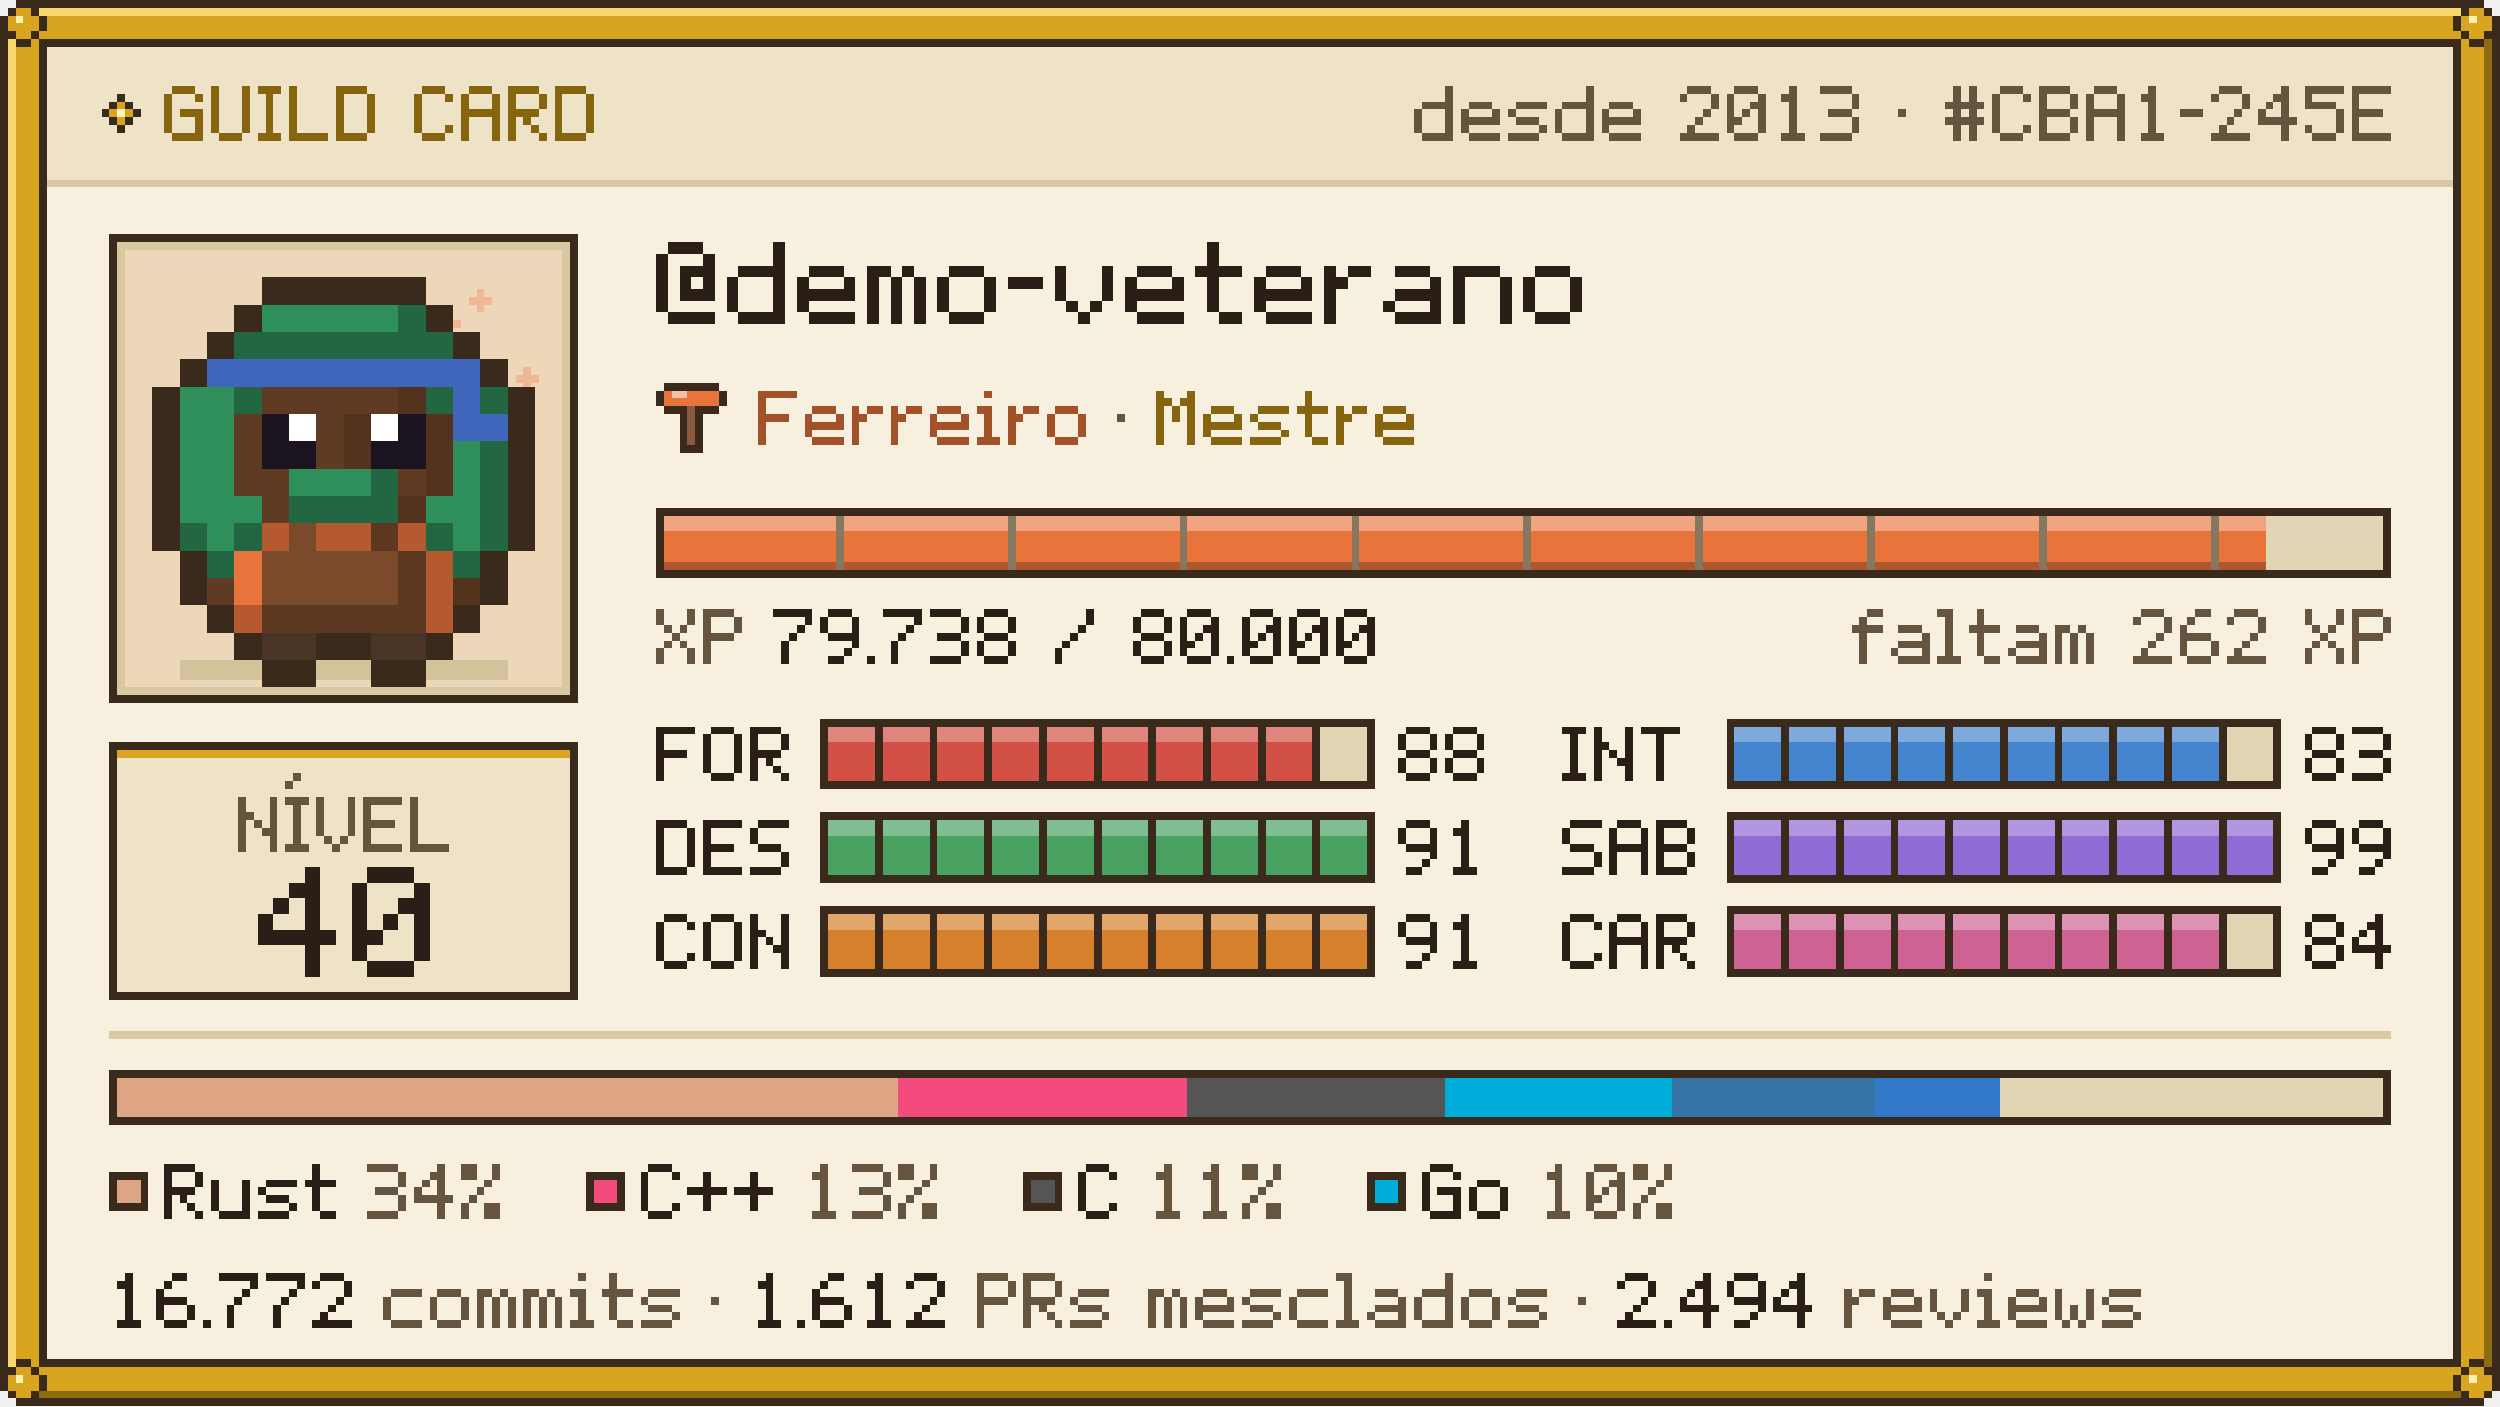
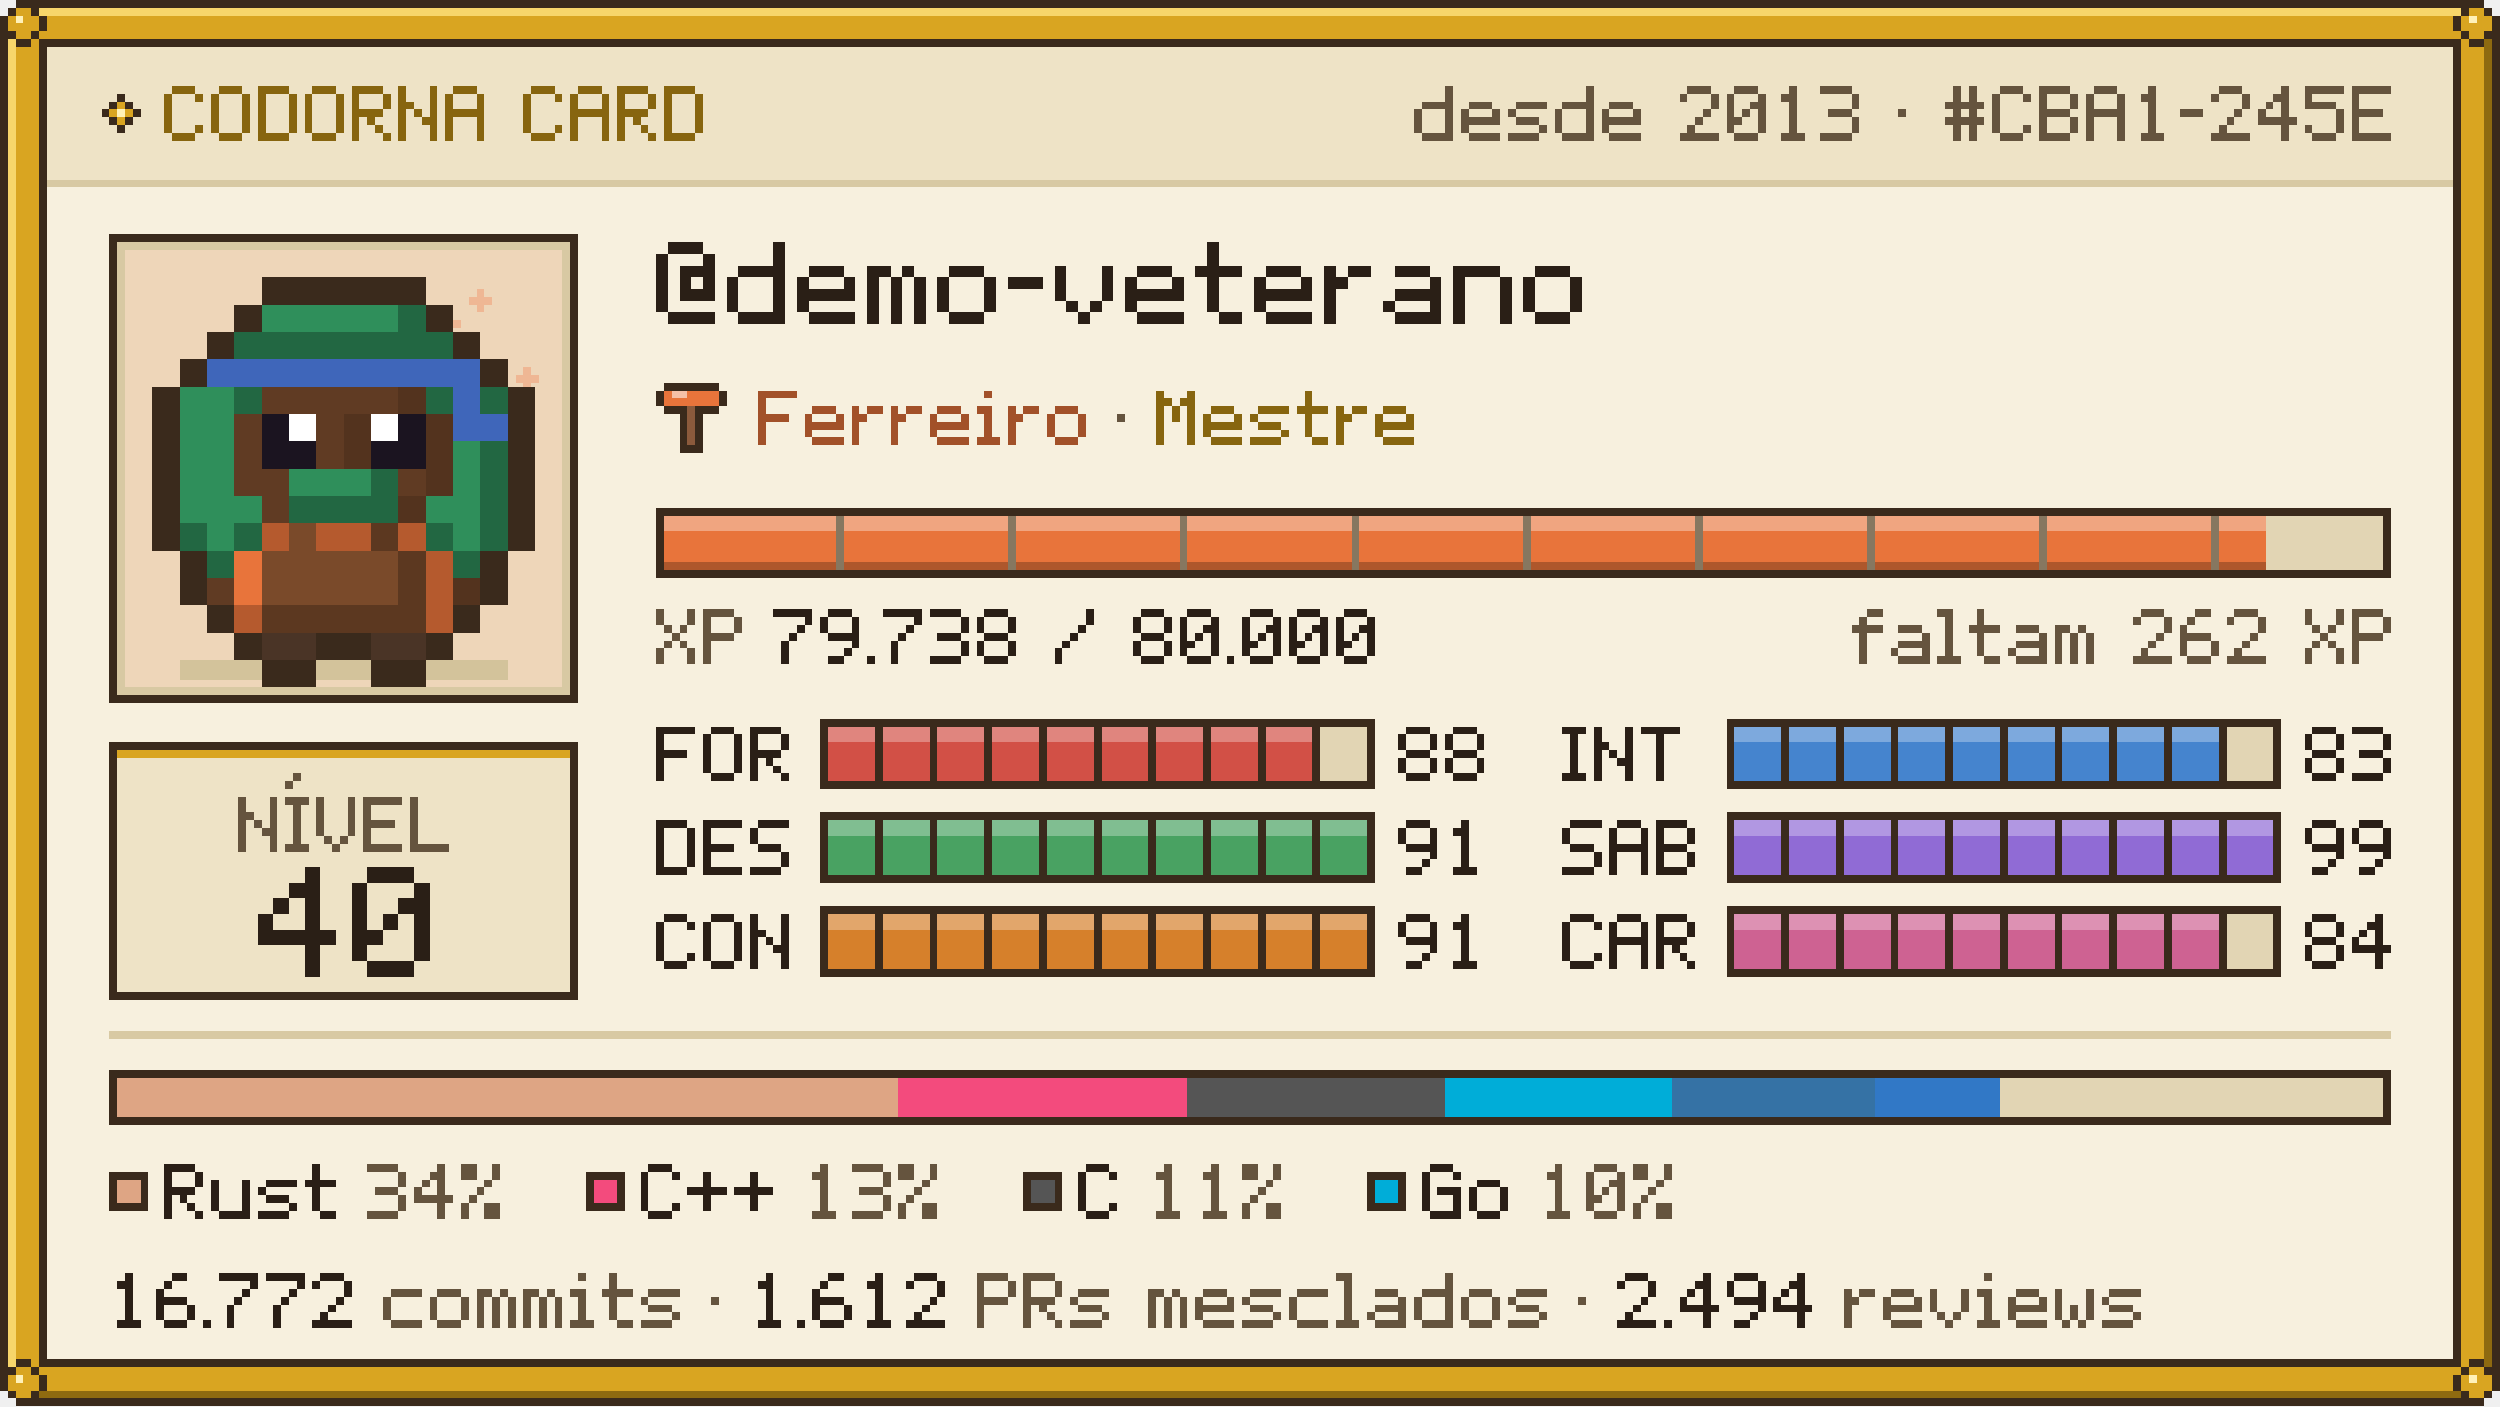
<svg xmlns="http://www.w3.org/2000/svg" width="640" height="360" viewBox="0 0 640 360" role="img" aria-labelledby="gc-title gc-desc" shape-rendering="crispEdges">
  <defs>
-     <path id="g47" d="M1 0h3v1h-3zM0 1h1v5h-1zM4 1h1v1h-1zM2 3h3v1h-3zM4 4h1v3h-1zM1 6h3v1h-3z" />
-     <path id="g55" d="M0 0h1v6h-1zM4 0h1v6h-1zM1 6h3v1h-3z" />
-     <path id="g49" d="M0 0h3v1h-3zM1 1h1v6h-1zM0 6h1v1h-1zM2 6h1v1h-1z" />
-     <path id="g4c" d="M0 0h1v7h-1zM1 6h4v1h-4z" />
+     <path id="g43" d="M1 0h3v1h-3zM0 1h1v5h-1zM4 1h1v1h-1zM4 5h1v1h-1zM1 6h3v1h-3z" />
+     <path id="g4f" d="M1 0h3v1h-3zM0 1h1v5h-1zM4 1h1v5h-1zM1 6h3v1h-3z" />
    <path id="g44" d="M0 0h4v1h-4zM0 1h1v6h-1zM4 1h1v5h-1zM1 6h3v1h-3z" />
-     <path id="g43" d="M1 0h3v1h-3zM0 1h1v5h-1zM4 1h1v1h-1zM4 5h1v1h-1zM1 6h3v1h-3z" />
+     <path id="g52" d="M0 0h4v1h-4zM0 1h1v6h-1zM4 1h1v2h-1zM1 3h3v1h-3zM2 4h1v1h-1zM3 5h1v1h-1zM4 6h1v1h-1z" />
+     <path id="g4e" d="M0 0h1v7h-1zM4 0h1v7h-1zM1 2h1v1h-1zM2 3h1v1h-1zM3 4h1v1h-1z" />
    <path id="g41" d="M1 0h3v1h-3zM0 1h1v6h-1zM4 1h1v6h-1zM1 3h3v1h-3z" />
-     <path id="g52" d="M0 0h4v1h-4zM0 1h1v6h-1zM4 1h1v2h-1zM1 3h3v1h-3zM2 4h1v1h-1zM3 5h1v1h-1zM4 6h1v1h-1z" />
    <path id="g64" d="M4 0h1v7h-1zM1 2h3v1h-3zM0 3h1v3h-1zM1 6h3v1h-3z" />
    <path id="g65" d="M1 2h3v1h-3zM0 3h1v3h-1zM4 3h1v2h-1zM1 4h3v1h-3zM1 6h4v1h-4z" />
    <path id="g73" d="M1 2h4v1h-4zM0 3h1v1h-1zM1 4h3v1h-3zM4 5h1v1h-1zM0 6h4v1h-4z" />
    <path id="g32" d="M1 0h3v1h-3zM0 1h1v1h-1zM4 1h1v2h-1zM3 3h1v1h-1zM2 4h1v1h-1zM1 5h1v2h-1zM0 6h1v1h-1zM2 6h3v1h-3z" />
    <path id="g30" d="M1 0h3v1h-3zM0 1h1v5h-1zM4 1h1v5h-1zM3 2h1v1h-1zM2 3h1v1h-1zM1 4h1v1h-1zM1 6h3v1h-3z" />
    <path id="g31" d="M2 0h1v7h-1zM1 1h1v1h-1zM1 6h1v1h-1zM3 6h1v1h-1z" />
    <path id="g33" d="M0 0h4v1h-4zM4 1h1v2h-1zM1 3h3v1h-3zM4 4h1v2h-1zM0 6h4v1h-4z" />
    <path id="gb7" d="M0 3h1v1h-1z" />
    <path id="g23" d="M1 0h1v7h-1zM3 0h1v7h-1zM0 2h1v1h-1zM2 2h1v1h-1zM4 2h1v1h-1zM0 4h1v1h-1zM2 4h1v1h-1zM4 4h1v1h-1z" />
    <path id="g42" d="M0 0h4v1h-4zM0 1h1v6h-1zM4 1h1v2h-1zM1 3h3v1h-3zM4 4h1v2h-1zM1 6h3v1h-3z" />
    <path id="g2d" d="M0 3h3v1h-3z" />
    <path id="g34" d="M3 0h1v7h-1zM2 1h1v1h-1zM1 2h1v1h-1zM0 3h1v2h-1zM1 4h2v1h-2zM4 4h1v1h-1z" />
    <path id="g35" d="M0 0h5v1h-5zM0 1h1v2h-1zM1 2h3v1h-3zM4 3h1v3h-1zM0 5h1v1h-1zM1 6h3v1h-3z" />
    <path id="g45" d="M0 0h5v1h-5zM0 1h1v6h-1zM1 3h3v1h-3zM1 6h4v1h-4z" />
-     <path id="g4e" d="M0 0h1v7h-1zM4 0h1v7h-1zM1 2h1v1h-1zM2 3h1v1h-1zM3 4h1v1h-1z" />
    <path id="gcd" d="M1 -3h1v1h-1zM0 -2h1v1h-1zM0 0h3v1h-3zM1 1h1v6h-1zM0 6h1v1h-1zM2 6h1v1h-1z" />
    <path id="g56" d="M0 0h1v5h-1zM4 0h1v5h-1zM1 5h1v1h-1zM3 5h1v1h-1zM2 6h1v1h-1z" />
+     <path id="g4c" d="M0 0h1v7h-1zM1 6h4v1h-4z" />
    <path id="g40" d="M1 0h3v1h-3zM0 1h1v5h-1zM4 1h1v4h-1zM2 2h2v1h-2zM2 3h1v2h-1zM3 4h1v1h-1zM1 6h4v1h-4z" />
    <path id="g6d" d="M0 2h2v1h-2zM3 2h1v1h-1zM0 3h1v4h-1zM2 3h1v4h-1zM4 3h1v4h-1z" />
    <path id="g6f" d="M1 2h3v1h-3zM0 3h1v3h-1zM4 3h1v3h-1zM1 6h3v1h-3z" />
    <path id="g76" d="M0 2h1v3h-1zM4 2h1v3h-1zM1 5h1v1h-1zM3 5h1v1h-1zM2 6h1v1h-1z" />
    <path id="g74" d="M1 0h1v6h-1zM0 2h1v1h-1zM2 2h2v1h-2zM2 6h2v1h-2z" />
    <path id="g72" d="M0 2h1v5h-1zM2 2h2v1h-2zM1 3h1v1h-1z" />
    <path id="g61" d="M1 2h3v1h-3zM4 3h1v4h-1zM1 4h3v1h-3zM0 5h1v1h-1zM1 6h3v1h-3z" />
    <path id="g6e" d="M0 2h4v1h-4zM0 3h1v4h-1zM4 3h1v4h-1z" />
    <path id="g46" d="M0 0h5v1h-5zM0 1h1v6h-1zM1 3h3v1h-3z" />
    <path id="g69" d="M1 0h1v1h-1zM0 2h2v1h-2zM1 3h1v4h-1zM0 6h1v1h-1zM2 6h1v1h-1z" />
    <path id="g4d" d="M0 0h1v7h-1zM4 0h1v7h-1zM1 1h1v1h-1zM3 1h1v1h-1zM2 2h1v2h-1z" />
    <path id="g58" d="M0 0h1v2h-1zM4 0h1v2h-1zM1 2h1v1h-1zM3 2h1v1h-1zM2 3h1v1h-1zM1 4h1v1h-1zM3 4h1v1h-1zM0 5h1v2h-1zM4 5h1v2h-1z" />
    <path id="g50" d="M0 0h4v1h-4zM0 1h1v6h-1zM4 1h1v2h-1zM1 3h3v1h-3z" />
    <path id="g37" d="M0 0h5v1h-5zM4 1h1v1h-1zM3 2h1v1h-1zM2 3h1v1h-1zM1 4h1v3h-1z" />
    <path id="g39" d="M1 0h3v1h-3zM0 1h1v2h-1zM4 1h1v4h-1zM1 3h3v1h-3zM3 5h1v1h-1zM1 6h2v1h-2z" />
    <path id="g2e" d="M0 6h1v1h-1z" />
    <path id="g38" d="M1 0h3v1h-3zM0 1h1v2h-1zM4 1h1v2h-1zM1 3h3v1h-3zM0 4h1v2h-1zM4 4h1v2h-1zM1 6h3v1h-3z" />
    <path id="g2f" d="M4 0h1v2h-1zM3 2h1v1h-1zM2 3h1v1h-1zM1 4h1v1h-1zM0 5h1v2h-1z" />
    <path id="g66" d="M2 0h2v1h-2zM1 1h1v6h-1zM0 2h1v1h-1zM2 2h2v1h-2z" />
    <path id="g6c" d="M0 0h2v1h-2zM1 1h1v6h-1zM0 6h1v1h-1zM2 6h1v1h-1z" />
    <path id="g36" d="M2 0h2v1h-2zM1 1h1v1h-1zM0 2h1v4h-1zM1 3h3v1h-3zM4 4h1v2h-1zM1 6h3v1h-3z" />
-     <path id="g4f" d="M1 0h3v1h-3zM0 1h1v5h-1zM4 1h1v5h-1zM1 6h3v1h-3z" />
+     <path id="g49" d="M0 0h3v1h-3zM1 1h1v6h-1zM0 6h1v1h-1zM2 6h1v1h-1z" />
    <path id="g54" d="M0 0h5v1h-5zM2 1h1v6h-1z" />
    <path id="g53" d="M1 0h4v1h-4zM0 1h1v2h-1zM1 3h3v1h-3zM4 4h1v2h-1zM0 6h4v1h-4z" />
    <path id="g75" d="M0 2h1v4h-1zM4 2h1v5h-1zM1 6h3v1h-3z" />
    <path id="g25" d="M0 0h2v2h-2zM4 0h1v2h-1zM3 2h1v1h-1zM2 3h1v1h-1zM1 4h1v1h-1zM0 5h1v2h-1zM3 5h2v2h-2z" />
    <path id="g2b" d="M2 1h1v5h-1zM0 3h2v1h-2zM3 3h2v1h-2z" />
+     <path id="g47" d="M1 0h3v1h-3zM0 1h1v5h-1zM4 1h1v1h-1zM2 3h3v1h-3zM4 4h1v3h-1zM1 6h3v1h-3z" />
    <path id="g63" d="M1 2h4v1h-4zM0 3h1v3h-1zM1 6h4v1h-4z" />
    <path id="g77" d="M0 2h1v4h-1zM4 2h1v4h-1zM2 4h1v2h-1zM1 6h1v1h-1zM3 6h1v1h-1z" />
  </defs>
  <path fill="#3a2a1c" d="M4 0h632v2h2v2h2v352h-2v2h-2v2h-632v-2h-2v-2h-2v-352h2v-2h2z" />
  <path fill="#d9a521" d="M6 2h628v2h2v2h2v348h-2v2h-2v2h-628v-2h-2v-2h-2v-348h2v-2h2z" />
  <rect x="8" y="2" width="624" height="2" fill="#f7d66b" />
  <rect x="2" y="8" width="2" height="344" fill="#f7d66b" />
  <rect x="8" y="356" width="624" height="2" fill="#8e6a10" />
  <rect x="636" y="8" width="2" height="344" fill="#8e6a10" />
  <rect x="10" y="10" width="620" height="340" fill="#3a2a1c" />
  <rect x="12" y="12" width="616" height="336" fill="#f7f0de" />
  <path fill="#3a2a1c" d="M4 0h4v2h-4zM2 2h2v2h-2zM8 2h2v2h-2zM0 4h2v4h-2zM10 4h2v4h-2zM2 8h2v2h-2zM8 8h2v2h-2zM4 10h4v2h-4z" />
  <path fill="#d9a521" d="M4 2h4v2h-4zM2 4h2v4h-2zM6 4h4v4h-4zM4 6h2v4h-2zM6 8h2v2h-2z" />
  <path fill="#fff1b8" d="M4 4h2v2h-2z" />
  <path fill="#3a2a1c" d="M632 0h4v2h-4zM630 2h2v2h-2zM636 2h2v2h-2zM628 4h2v4h-2zM638 4h2v4h-2zM630 8h2v2h-2zM636 8h2v2h-2zM632 10h4v2h-4z" />
  <path fill="#d9a521" d="M632 2h4v2h-4zM630 4h2v4h-2zM634 4h4v4h-4zM632 6h2v4h-2zM634 8h2v2h-2z" />
  <path fill="#fff1b8" d="M632 4h2v2h-2z" />
  <path fill="#3a2a1c" d="M4 348h4v2h-4zM2 350h2v2h-2zM8 350h2v2h-2zM0 352h2v4h-2zM10 352h2v4h-2zM2 356h2v2h-2zM8 356h2v2h-2zM4 358h4v2h-4z" />
  <path fill="#d9a521" d="M4 350h4v2h-4zM2 352h2v4h-2zM6 352h4v4h-4zM4 354h2v4h-2zM6 356h2v2h-2z" />
  <path fill="#fff1b8" d="M4 352h2v2h-2z" />
  <path fill="#3a2a1c" d="M632 348h4v2h-4zM630 350h2v2h-2zM636 350h2v2h-2zM628 352h2v4h-2zM638 352h2v4h-2zM630 356h2v2h-2zM636 356h2v2h-2zM632 358h4v2h-4z" />
  <path fill="#d9a521" d="M632 350h4v2h-4zM630 352h2v4h-2zM634 352h4v4h-4zM632 354h2v4h-2zM634 356h2v2h-2z" />
  <path fill="#fff1b8" d="M632 352h2v2h-2z" />
  <rect x="12" y="12" width="616" height="34" fill="#eee3c6" />
  <rect x="12" y="46" width="616" height="2" fill="#d8c9a3" />
  <path fill="#3a2a1c" d="M30 24h2v2h-2zM28 26h2v2h-2zM32 26h2v2h-2zM26 28h2v2h-2zM34 28h2v2h-2zM28 30h2v2h-2zM32 30h2v2h-2zM30 32h2v2h-2z" />
  <path fill="#d9a521" d="M30 26h2v2h-2zM28 28h2v2h-2zM32 28h2v2h-2zM30 30h2v2h-2z" />
  <path fill="#fff1b8" d="M30 28h2v2h-2z" />
  <g fill="#87650f" transform="translate(42 22) scale(2)">
-     <use href="#g47" />
-     <use href="#g55" x="6" />
-     <use href="#g49" x="12" />
-     <use href="#g4c" x="16" />
-     <use href="#g44" x="22" />
-     <use href="#g43" x="32" />
-     <use href="#g41" x="38" />
-     <use href="#g52" x="44" />
-     <use href="#g44" x="50" />
+     <use href="#g43" />
+     <use href="#g4f" x="6" />
+     <use href="#g44" x="12" />
+     <use href="#g4f" x="18" />
+     <use href="#g52" x="24" />
+     <use href="#g4e" x="30" />
+     <use href="#g41" x="36" />
+     <use href="#g43" x="46" />
+     <use href="#g41" x="52" />
+     <use href="#g52" x="58" />
+     <use href="#g44" x="64" />
  </g>
  <g fill="#65543e" transform="translate(362 22) scale(2)">
    <use href="#g64" />
    <use href="#g65" x="6" />
    <use href="#g73" x="12" />
    <use href="#g64" x="18" />
    <use href="#g65" x="24" />
    <use href="#g32" x="34" />
    <use href="#g30" x="40" />
    <use href="#g31" x="46" />
    <use href="#g33" x="52" />
    <use href="#gb7" x="62" />
    <use href="#g23" x="68" />
    <use href="#g43" x="74" />
    <use href="#g42" x="80" />
    <use href="#g41" x="86" />
    <use href="#g31" x="92" />
    <use href="#g2d" x="98" />
    <use href="#g32" x="102" />
    <use href="#g34" x="108" />
    <use href="#g35" x="114" />
    <use href="#g45" x="120" />
  </g>
  <rect x="28" y="60" width="120" height="120" fill="#3a2a1c" />
  <rect x="30" y="62" width="116" height="116" fill="#d8c9a3" />
  <rect x="32" y="64" width="112" height="112" fill="#eed6b9" />
  <path fill="#efb794" d="M114 80h2v6h-2zM112 82h6v2h-6zM118 112h2v6h-2zM116 114h6v2h-6zM122 74h2v6h-2zM120 76h6v2h-6zM134 94h2v6h-2zM132 96h6v2h-6zM120 114h2v6h-2zM118 116h6v2h-6z" />
  <rect x="46" y="169" width="84" height="5" fill="#d3c39b" />
  <path fill="#3a2a1c" d="M67 71h42v7h-42zM60 78h7v7h-7zM109 78h7v7h-7zM53 85h7v7h-7zM116 85h7v7h-7zM46 92h7v7h-7zM123 92h7v7h-7zM39 99h7v42h-7zM130 99h7v42h-7zM46 141h7v14h-7zM123 141h7v14h-7zM53 155h7v7h-7zM116 155h7v7h-7zM60 162h7v7h-7zM81 162h14v7h-14zM109 162h7v7h-7zM67 169h14v7h-14zM95 169h14v7h-14z" />
  <path fill="#2f8f5b" d="M67 78h35v7h-35zM46 99h14v35h-14zM116 113h7v28h-7zM74 120h21v7h-21zM60 127h7v7h-7zM109 127h7v7h-7zM53 134h7v7h-7z" />
  <path fill="#226742" d="M102 78h7v14h-7zM60 85h42v7h-42zM109 85h7v7h-7zM60 99h7v7h-7zM109 99h7v7h-7zM123 99h7v7h-7zM123 113h7v28h-7zM95 120h7v14h-7zM74 127h21v7h-21zM46 134h7v7h-7zM60 134h7v7h-7zM109 134h7v7h-7zM53 141h7v7h-7zM116 141h7v7h-7z" />
  <path fill="#3f66ba" d="M53 92h70v7h-70zM116 99h7v14h-7zM123 106h7v7h-7z" />
  <path fill="#603b23" d="M67 99h35v7h-35zM60 106h7v21h-7zM81 106h7v14h-7zM67 120h7v14h-7zM102 120h7v7h-7zM53 148h7v7h-7z" />
  <path fill="#53331e" d="M102 99h7v7h-7zM88 106h7v14h-7zM109 106h7v21h-7zM102 127h7v7h-7zM116 148h7v7h-7z" />
  <path fill="#1b1420" d="M67 106h7v14h-7zM102 106h7v14h-7zM74 113h7v7h-7zM95 113h7v7h-7z" />
  <path fill="#ffffff" d="M74 106h7v7h-7zM95 106h7v7h-7z" />
  <path fill="#b55a2e" d="M67 134h7v7h-7zM81 134h14v7h-14zM102 134h7v7h-7zM109 141h7v21h-7zM60 155h7v7h-7z" />
  <path fill="#7a4a2a" d="M74 134h7v21h-7zM67 141h7v14h-7zM81 141h21v14h-21z" />
  <path fill="#5c3820" d="M95 134h7v7h-7zM102 141h7v21h-7zM67 155h35v7h-35z" />
  <path fill="#e8743b" d="M60 141h7v14h-7z" />
  <path fill="#4a3426" d="M67 162h14v7h-14zM95 162h14v7h-14z" />
  <rect x="28" y="190" width="120" height="66" fill="#3a2a1c" />
  <rect x="30" y="192" width="116" height="62" fill="#eee3c6" />
  <rect x="30" y="192" width="116" height="2" fill="#d9a521" />
  <g fill="#65543e" transform="translate(61 204) scale(2)">
    <use href="#g4e" />
    <use href="#gcd" x="6" />
    <use href="#g56" x="10" />
    <use href="#g45" x="16" />
    <use href="#g4c" x="22" />
  </g>
  <g fill="#2a1f16" transform="translate(66 222) scale(4)">
    <use href="#g34" />
    <use href="#g30" x="6" />
  </g>
  <g fill="#2a1f16" transform="translate(168 62) scale(3)">
    <use href="#g40" />
    <use href="#g64" x="6" />
    <use href="#g65" x="12" />
    <use href="#g6d" x="18" />
    <use href="#g6f" x="24" />
    <use href="#g2d" x="30" />
    <use href="#g76" x="34" />
    <use href="#g65" x="40" />
    <use href="#g74" x="46" />
    <use href="#g65" x="51" />
    <use href="#g72" x="57" />
    <use href="#g61" x="62" />
    <use href="#g6e" x="68" />
    <use href="#g6f" x="74" />
  </g>
  <path fill="#3a2a1c" d="M170 98h14v2h-14zM168 100h2v4h-2zM184 100h2v4h-2zM170 104h6v2h-6zM178 104h6v2h-6zM174 106h2v10h-2zM178 106h2v10h-2zM176 114h2v2h-2z" />
  <path fill="#e8743b" d="M170 100h2v4h-2zM176 100h8v4h-8zM172 102h4v2h-4z" />
  <path fill="#f5c0a7" d="M172 100h4v2h-4z" />
  <path fill="#8b5a3c" d="M176 104h2v10h-2z" />
  <g fill="#a25129" transform="translate(194 100) scale(2)">
    <use href="#g46" />
    <use href="#g65" x="6" />
    <use href="#g72" x="12" />
    <use href="#g72" x="17" />
    <use href="#g65" x="22" />
    <use href="#g69" x="28" />
    <use href="#g72" x="32" />
    <use href="#g6f" x="37" />
  </g>
  <g fill="#65543e" transform="translate(278 100) scale(2)">
    <use href="#gb7" x="4" />
  </g>
  <g fill="#87650f" transform="translate(296 100) scale(2)">
    <use href="#g4d" />
    <use href="#g65" x="6" />
    <use href="#g73" x="12" />
    <use href="#g74" x="18" />
    <use href="#g72" x="23" />
    <use href="#g65" x="28" />
  </g>
  <rect x="168" y="130" width="444" height="18" fill="#3a2a1c" />
  <rect x="170" y="132" width="440" height="14" fill="#e2d5b4" />
  <rect x="170" y="132" width="410" height="14" fill="#e8743b" />
  <rect x="170" y="132" width="410" height="4" fill="#f0a580" />
  <rect x="170" y="144" width="410" height="2" fill="#ae572c" />
  <path fill="#867760" d="M214 132h2v14h-2zM258 132h2v14h-2zM302 132h2v14h-2zM346 132h2v14h-2zM390 132h2v14h-2zM434 132h2v14h-2zM478 132h2v14h-2zM522 132h2v14h-2zM566 132h2v14h-2z" />
  <g fill="#65543e" transform="translate(168 156) scale(2)">
    <use href="#g58" />
    <use href="#g50" x="6" />
  </g>
  <g fill="#2a1f16" transform="translate(198 156) scale(2)">
    <use href="#g37" />
    <use href="#g39" x="6" />
    <use href="#g2e" x="12" />
    <use href="#g37" x="14" />
    <use href="#g33" x="20" />
    <use href="#g38" x="26" />
    <use href="#g2f" x="36" />
    <use href="#g38" x="46" />
    <use href="#g30" x="52" />
    <use href="#g2e" x="58" />
    <use href="#g30" x="60" />
    <use href="#g30" x="66" />
    <use href="#g30" x="72" />
  </g>
  <g fill="#65543e" transform="translate(474 156) scale(2)">
    <use href="#g66" />
    <use href="#g61" x="5" />
    <use href="#g6c" x="11" />
    <use href="#g74" x="15" />
    <use href="#g61" x="20" />
    <use href="#g6d" x="26" />
    <use href="#g32" x="36" />
    <use href="#g36" x="42" />
    <use href="#g32" x="48" />
    <use href="#g58" x="58" />
    <use href="#g50" x="64" />
  </g>
  <g fill="#2a1f16" transform="translate(168 186) scale(2)">
    <use href="#g46" />
    <use href="#g4f" x="6" />
    <use href="#g52" x="12" />
  </g>
  <rect x="210" y="184" width="142" height="18" fill="#3a2a1c" />
  <path fill="#e2d5b4" d="M338 186h12v14h-12z" />
  <path fill="#d25046" d="M212 186h12v14h-12zM226 186h12v14h-12zM240 186h12v14h-12zM254 186h12v14h-12zM268 186h12v14h-12zM282 186h12v14h-12zM296 186h12v14h-12zM310 186h12v14h-12zM324 186h12v14h-12z" />
  <path fill="#e0857e" d="M212 186h12v4h-12zM226 186h12v4h-12zM240 186h12v4h-12zM254 186h12v4h-12zM268 186h12v4h-12zM282 186h12v4h-12zM296 186h12v4h-12zM310 186h12v4h-12zM324 186h12v4h-12z" />
  <g fill="#2a1f16" transform="translate(358 186) scale(2)">
    <use href="#g38" />
    <use href="#g38" x="6" />
  </g>
  <g fill="#2a1f16" transform="translate(400 186) scale(2)">
    <use href="#g49" />
    <use href="#g4e" x="4" />
    <use href="#g54" x="10" />
  </g>
  <rect x="442" y="184" width="142" height="18" fill="#3a2a1c" />
  <path fill="#e2d5b4" d="M570 186h12v14h-12z" />
  <path fill="#4584ce" d="M444 186h12v14h-12zM458 186h12v14h-12zM472 186h12v14h-12zM486 186h12v14h-12zM500 186h12v14h-12zM514 186h12v14h-12zM528 186h12v14h-12zM542 186h12v14h-12zM556 186h12v14h-12z" />
  <path fill="#7da9dd" d="M444 186h12v4h-12zM458 186h12v4h-12zM472 186h12v4h-12zM486 186h12v4h-12zM500 186h12v4h-12zM514 186h12v4h-12zM528 186h12v4h-12zM542 186h12v4h-12zM556 186h12v4h-12z" />
  <g fill="#2a1f16" transform="translate(590 186) scale(2)">
    <use href="#g38" />
    <use href="#g33" x="6" />
  </g>
  <g fill="#2a1f16" transform="translate(168 210) scale(2)">
    <use href="#g44" />
    <use href="#g45" x="6" />
    <use href="#g53" x="12" />
  </g>
  <rect x="210" y="208" width="142" height="18" fill="#3a2a1c" />
  <path fill="#49a262" d="M212 210h12v14h-12zM226 210h12v14h-12zM240 210h12v14h-12zM254 210h12v14h-12zM268 210h12v14h-12zM282 210h12v14h-12zM296 210h12v14h-12zM310 210h12v14h-12zM324 210h12v14h-12zM338 210h12v14h-12z" />
  <path fill="#80be91" d="M212 210h12v4h-12zM226 210h12v4h-12zM240 210h12v4h-12zM254 210h12v4h-12zM268 210h12v4h-12zM282 210h12v4h-12zM296 210h12v4h-12zM310 210h12v4h-12zM324 210h12v4h-12zM338 210h12v4h-12z" />
  <g fill="#2a1f16" transform="translate(358 210) scale(2)">
    <use href="#g39" />
    <use href="#g31" x="6" />
  </g>
  <g fill="#2a1f16" transform="translate(400 210) scale(2)">
    <use href="#g53" />
    <use href="#g41" x="6" />
    <use href="#g42" x="12" />
  </g>
  <rect x="442" y="208" width="142" height="18" fill="#3a2a1c" />
  <path fill="#906bd5" d="M444 210h12v14h-12zM458 210h12v14h-12zM472 210h12v14h-12zM486 210h12v14h-12zM500 210h12v14h-12zM514 210h12v14h-12zM528 210h12v14h-12zM542 210h12v14h-12zM556 210h12v14h-12zM570 210h12v14h-12z" />
  <path fill="#b197e2" d="M444 210h12v4h-12zM458 210h12v4h-12zM472 210h12v4h-12zM486 210h12v4h-12zM500 210h12v4h-12zM514 210h12v4h-12zM528 210h12v4h-12zM542 210h12v4h-12zM556 210h12v4h-12zM570 210h12v4h-12z" />
  <g fill="#2a1f16" transform="translate(590 210) scale(2)">
    <use href="#g39" />
    <use href="#g39" x="6" />
  </g>
  <g fill="#2a1f16" transform="translate(168 234) scale(2)">
    <use href="#g43" />
    <use href="#g4f" x="6" />
    <use href="#g4e" x="12" />
  </g>
  <rect x="210" y="232" width="142" height="18" fill="#3a2a1c" />
  <path fill="#d6802b" d="M212 234h12v14h-12zM226 234h12v14h-12zM240 234h12v14h-12zM254 234h12v14h-12zM268 234h12v14h-12zM282 234h12v14h-12zM296 234h12v14h-12zM310 234h12v14h-12zM324 234h12v14h-12zM338 234h12v14h-12z" />
  <path fill="#e2a66b" d="M212 234h12v4h-12zM226 234h12v4h-12zM240 234h12v4h-12zM254 234h12v4h-12zM268 234h12v4h-12zM282 234h12v4h-12zM296 234h12v4h-12zM310 234h12v4h-12zM324 234h12v4h-12zM338 234h12v4h-12z" />
  <g fill="#2a1f16" transform="translate(358 234) scale(2)">
    <use href="#g39" />
    <use href="#g31" x="6" />
  </g>
  <g fill="#2a1f16" transform="translate(400 234) scale(2)">
    <use href="#g43" />
    <use href="#g41" x="6" />
    <use href="#g52" x="12" />
  </g>
  <rect x="442" y="232" width="142" height="18" fill="#3a2a1c" />
  <path fill="#e2d5b4" d="M570 234h12v14h-12z" />
  <path fill="#ce6292" d="M444 234h12v14h-12zM458 234h12v14h-12zM472 234h12v14h-12zM486 234h12v14h-12zM500 234h12v14h-12zM514 234h12v14h-12zM528 234h12v14h-12zM542 234h12v14h-12zM556 234h12v14h-12z" />
  <path fill="#dd91b3" d="M444 234h12v4h-12zM458 234h12v4h-12zM472 234h12v4h-12zM486 234h12v4h-12zM500 234h12v4h-12zM514 234h12v4h-12zM528 234h12v4h-12zM542 234h12v4h-12zM556 234h12v4h-12z" />
  <g fill="#2a1f16" transform="translate(590 234) scale(2)">
    <use href="#g38" />
    <use href="#g34" x="6" />
  </g>
  <rect x="28" y="264" width="584" height="2" fill="#d8c9a3" />
  <rect x="28" y="274" width="584" height="14" fill="#3a2a1c" />
  <rect x="30" y="276" width="580" height="10" fill="#e2d5b4" />
  <rect x="30" y="276" width="200" height="10" fill="#dea584" />
  <rect x="230" y="276" width="74" height="10" fill="#f34b7d" />
  <rect x="304" y="276" width="66" height="10" fill="#555555" />
  <rect x="370" y="276" width="58" height="10" fill="#00ADD8" />
  <rect x="428" y="276" width="52" height="10" fill="#3572A5" />
  <rect x="480" y="276" width="32" height="10" fill="#3178c6" />
  <rect x="28" y="300" width="10" height="10" fill="#3a2a1c" />
  <rect x="30" y="302" width="6" height="6" fill="#dea584" />
  <g fill="#2a1f16" transform="translate(42 298) scale(2)">
    <use href="#g52" />
    <use href="#g75" x="6" />
    <use href="#g73" x="12" />
    <use href="#g74" x="18" />
  </g>
  <g fill="#65543e" transform="translate(86 298) scale(2)">
    <use href="#g33" x="4" />
    <use href="#g34" x="10" />
    <use href="#g25" x="16" />
  </g>
  <rect x="150" y="300" width="10" height="10" fill="#3a2a1c" />
  <rect x="152" y="302" width="6" height="6" fill="#f34b7d" />
  <g fill="#2a1f16" transform="translate(164 298) scale(2)">
    <use href="#g43" />
    <use href="#g2b" x="6" />
    <use href="#g2b" x="12" />
  </g>
  <g fill="#65543e" transform="translate(198 298) scale(2)">
    <use href="#g31" x="4" />
    <use href="#g33" x="10" />
    <use href="#g25" x="16" />
  </g>
  <rect x="262" y="300" width="10" height="10" fill="#3a2a1c" />
  <rect x="264" y="302" width="6" height="6" fill="#555555" />
  <g fill="#2a1f16" transform="translate(276 298) scale(2)">
    <use href="#g43" />
  </g>
  <g fill="#65543e" transform="translate(286 298) scale(2)">
    <use href="#g31" x="4" />
    <use href="#g31" x="10" />
    <use href="#g25" x="16" />
  </g>
  <rect x="350" y="300" width="10" height="10" fill="#3a2a1c" />
  <rect x="352" y="302" width="6" height="6" fill="#00ADD8" />
  <g fill="#2a1f16" transform="translate(364 298) scale(2)">
    <use href="#g47" />
    <use href="#g6f" x="6" />
  </g>
  <g fill="#65543e" transform="translate(386 298) scale(2)">
    <use href="#g31" x="4" />
    <use href="#g30" x="10" />
    <use href="#g25" x="16" />
  </g>
  <g fill="#2a1f16" transform="translate(28 326) scale(2)">
    <use href="#g31" />
    <use href="#g36" x="6" />
    <use href="#g2e" x="12" />
    <use href="#g37" x="14" />
    <use href="#g37" x="20" />
    <use href="#g32" x="26" />
  </g>
  <g fill="#65543e" transform="translate(90 326) scale(2)">
    <use href="#g63" x="4" />
    <use href="#g6f" x="10" />
    <use href="#g6d" x="16" />
    <use href="#g6d" x="22" />
    <use href="#g69" x="28" />
    <use href="#g74" x="32" />
    <use href="#g73" x="37" />
  </g>
  <g fill="#65543e" transform="translate(174 326) scale(2)">
    <use href="#gb7" x="4" />
  </g>
  <g fill="#2a1f16" transform="translate(192 326) scale(2)">
    <use href="#g31" />
    <use href="#g2e" x="6" />
    <use href="#g36" x="8" />
    <use href="#g31" x="14" />
    <use href="#g32" x="20" />
  </g>
  <g fill="#65543e" transform="translate(242 326) scale(2)">
    <use href="#g50" x="4" />
    <use href="#g52" x="10" />
    <use href="#g73" x="16" />
    <use href="#g6d" x="26" />
    <use href="#g65" x="32" />
    <use href="#g73" x="38" />
    <use href="#g63" x="44" />
    <use href="#g6c" x="50" />
    <use href="#g61" x="54" />
    <use href="#g64" x="60" />
    <use href="#g6f" x="66" />
    <use href="#g73" x="72" />
  </g>
  <g fill="#65543e" transform="translate(396 326) scale(2)">
    <use href="#gb7" x="4" />
  </g>
  <g fill="#2a1f16" transform="translate(414 326) scale(2)">
    <use href="#g32" />
    <use href="#g2e" x="6" />
    <use href="#g34" x="8" />
    <use href="#g39" x="14" />
    <use href="#g34" x="20" />
  </g>
  <g fill="#65543e" transform="translate(464 326) scale(2)">
    <use href="#g72" x="4" />
    <use href="#g65" x="9" />
    <use href="#g76" x="15" />
    <use href="#g69" x="21" />
    <use href="#g65" x="25" />
    <use href="#g77" x="31" />
    <use href="#g73" x="37" />
  </g>
</svg>
